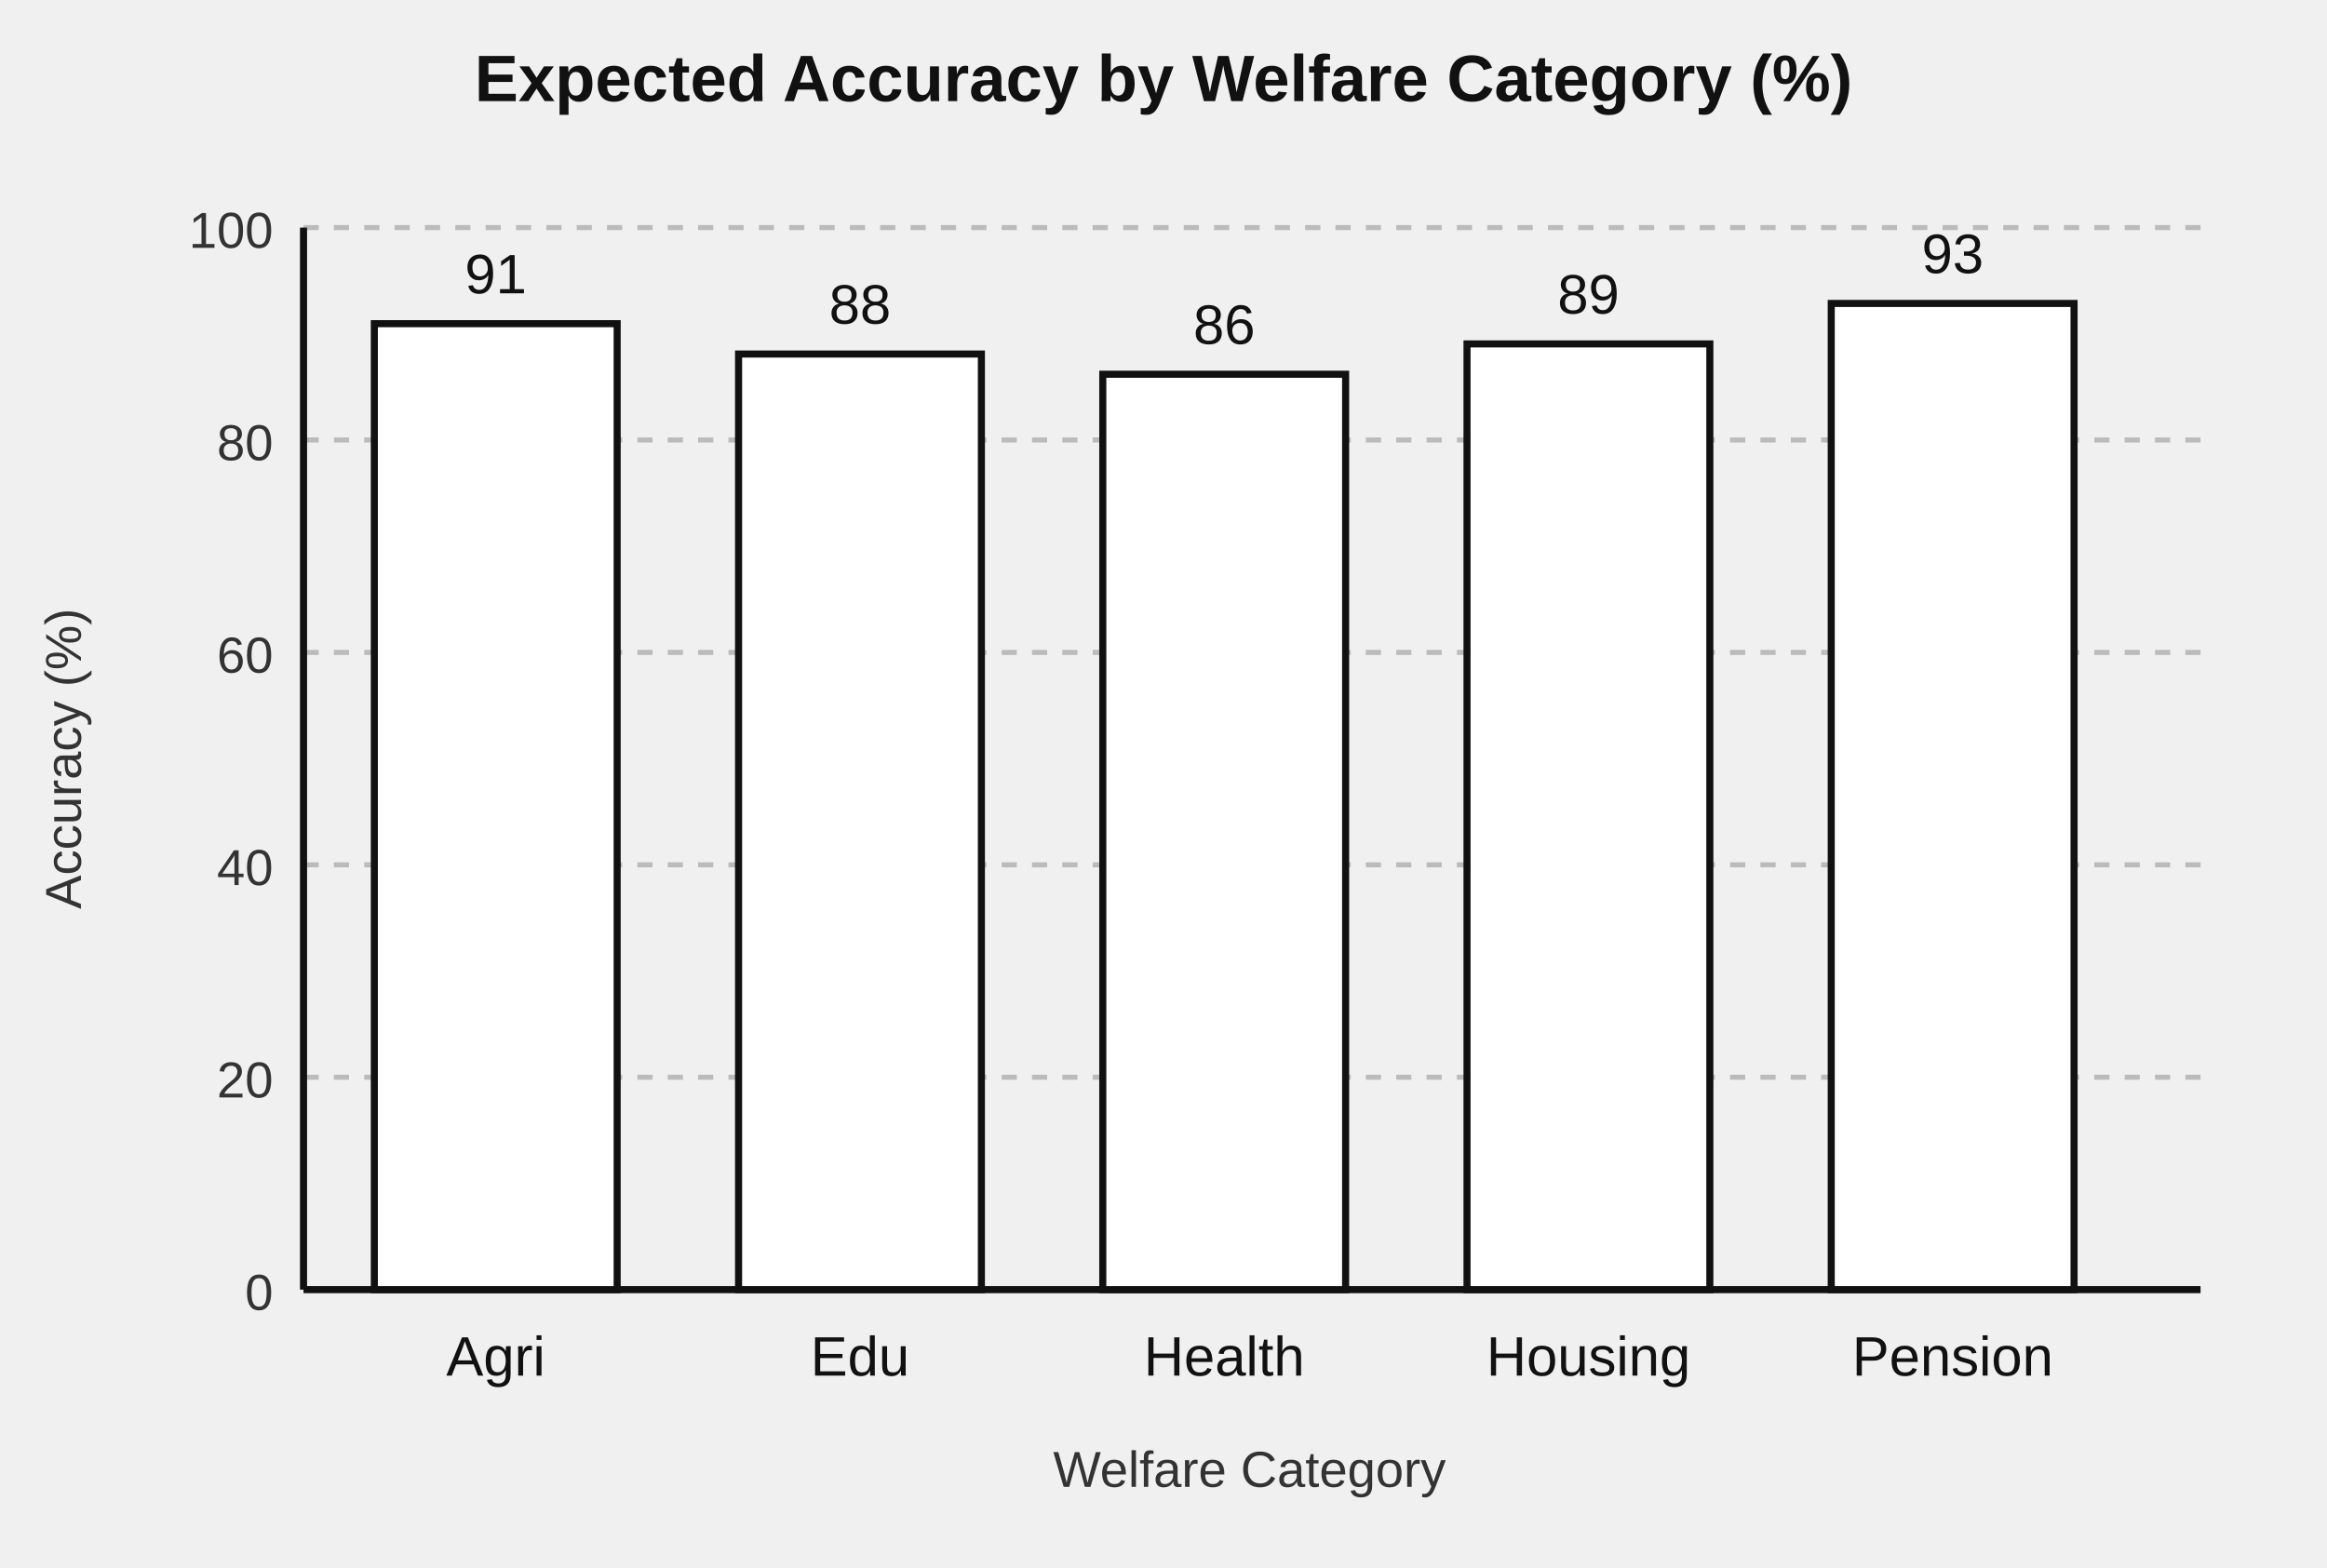
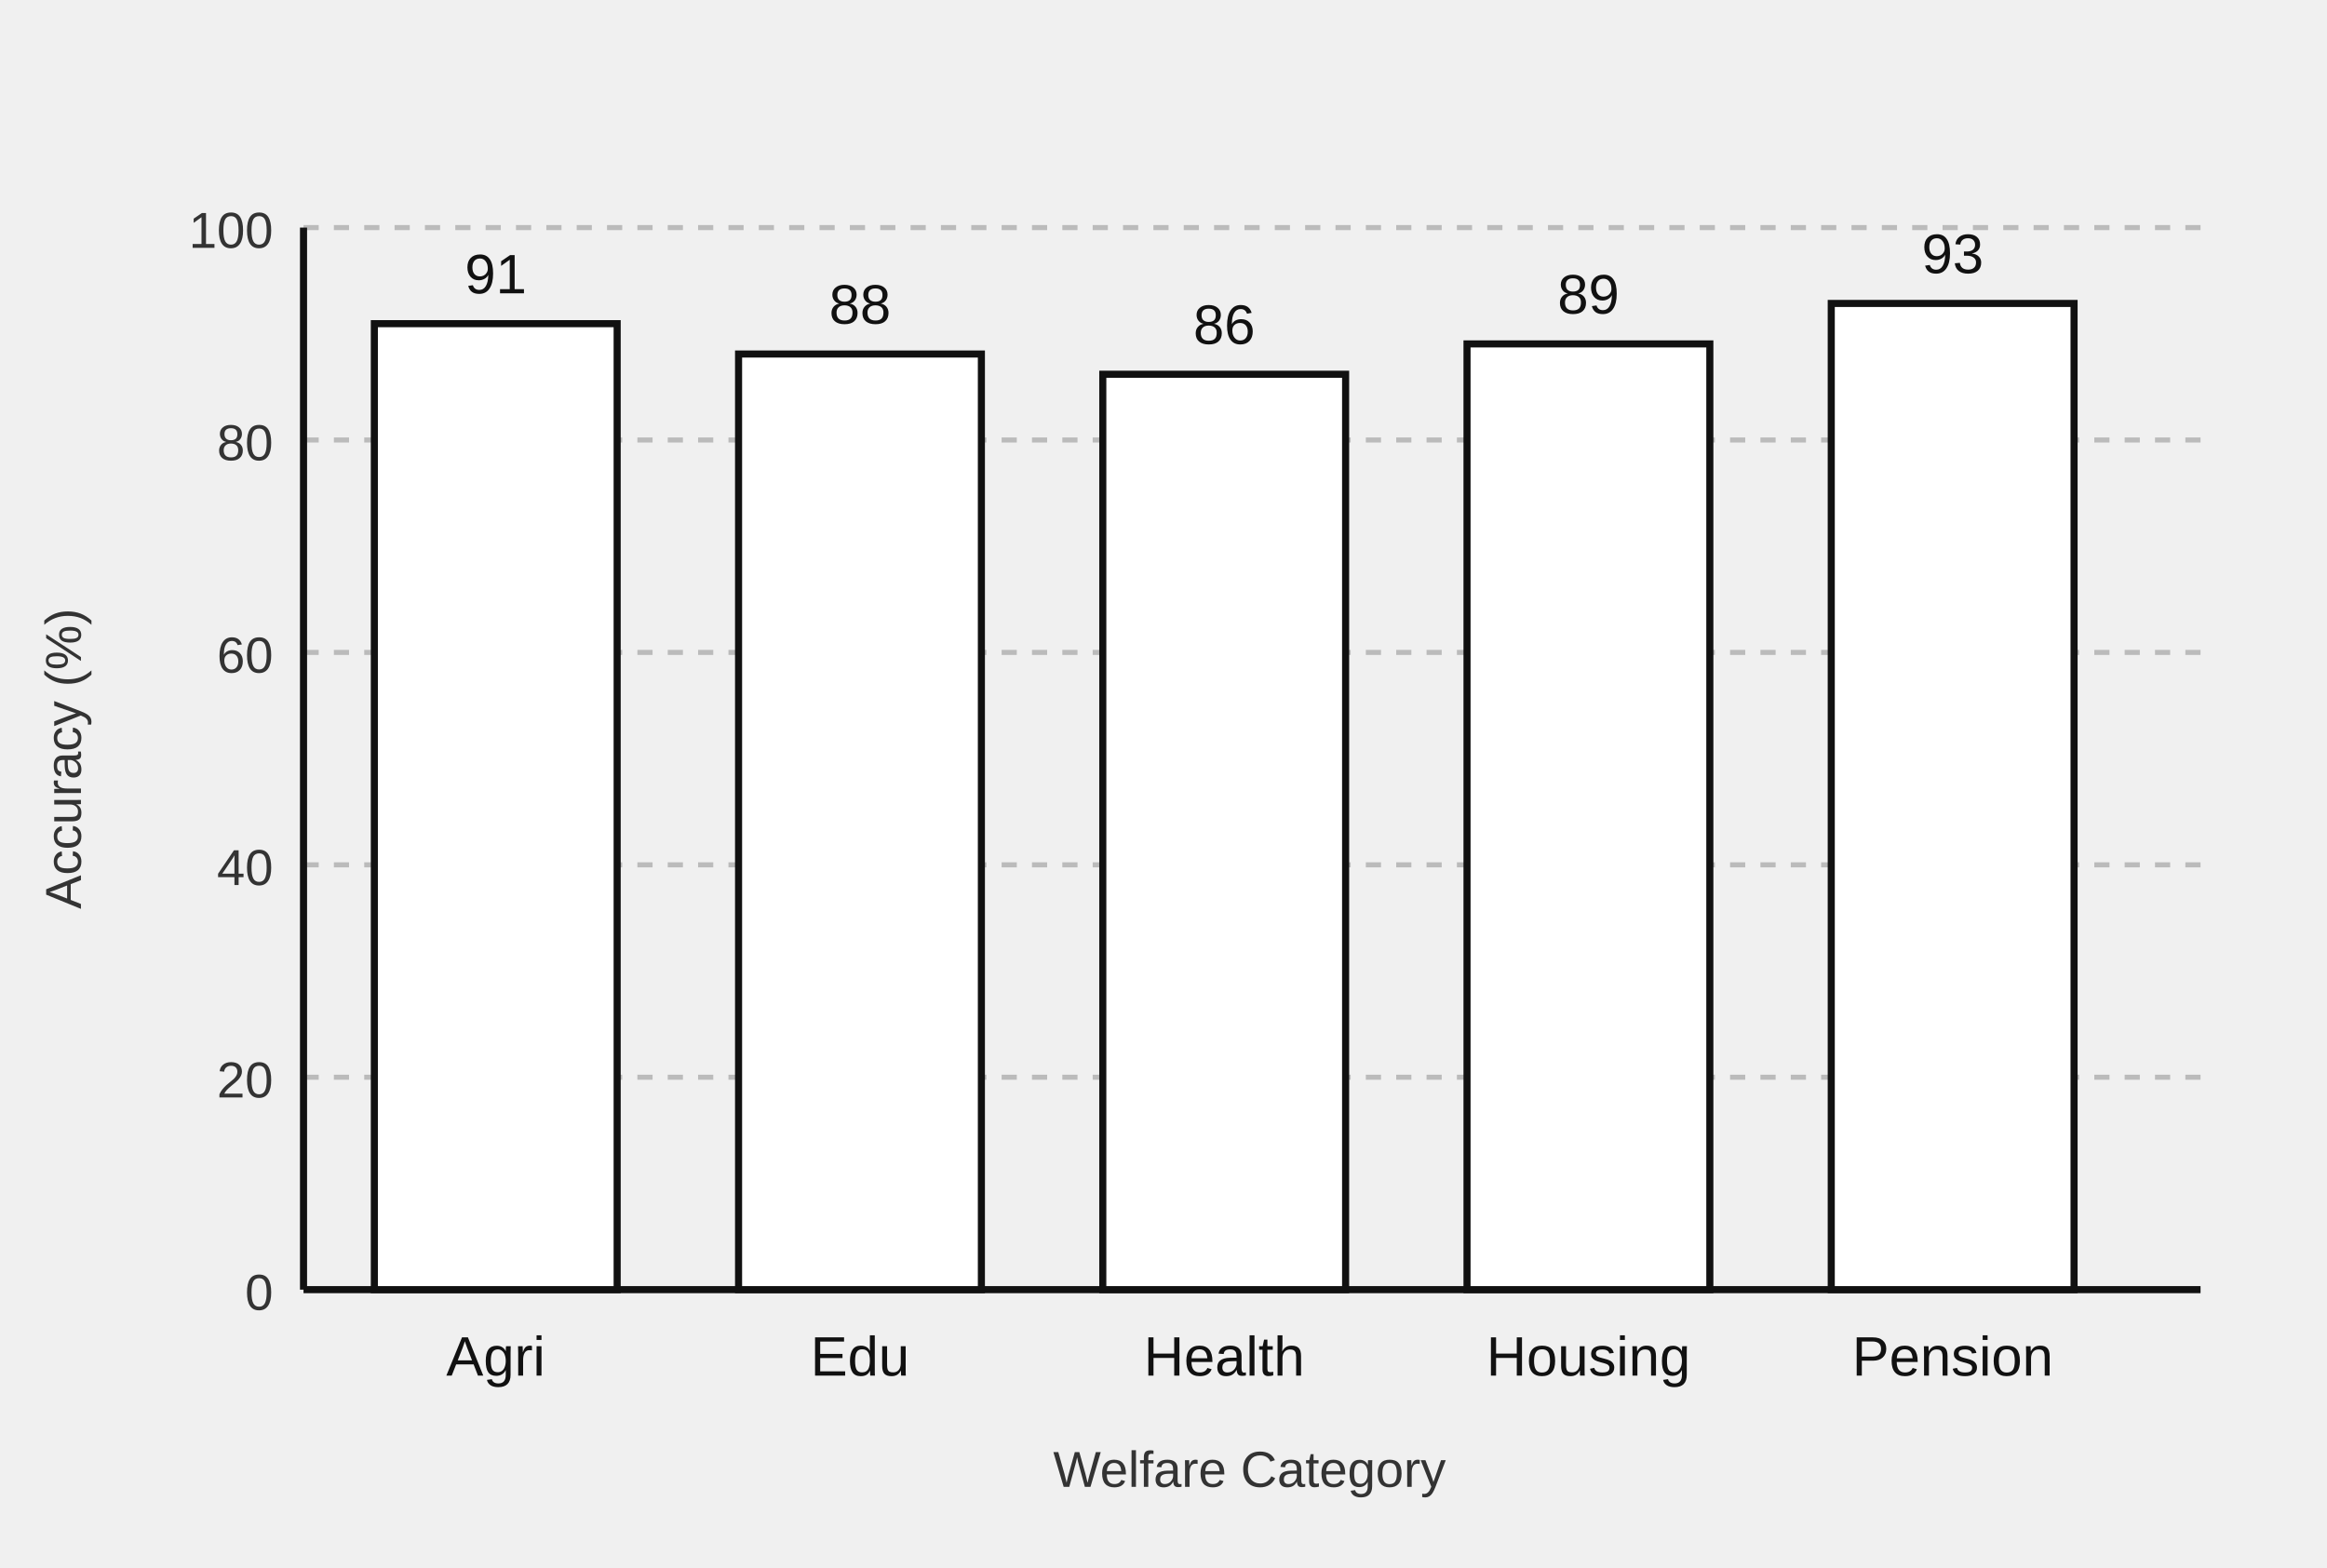
<svg xmlns="http://www.w3.org/2000/svg" width="460" height="310" viewBox="0 0 460 310" font-family="'Segoe UI',Arial,sans-serif">
  <defs>
    <pattern id="h1" patternUnits="userSpaceOnUse" width="7" height="7" patternTransform="rotate(45)">
      <line x1="0" y1="0" x2="0" y2="7" stroke="#111" stroke-width="1.4" />
    </pattern>
    <pattern id="h2" patternUnits="userSpaceOnUse" width="7" height="7">
      <line x1="0" y1="0" x2="0" y2="7" stroke="#111" stroke-width="1.4" />
    </pattern>
    <pattern id="h3" patternUnits="userSpaceOnUse" width="8" height="8" patternTransform="rotate(45)">
      <line x1="0" y1="0" x2="0" y2="8" stroke="#111" stroke-width="1" />
      <line x1="0" y1="0" x2="8" y2="0" stroke="#111" stroke-width="1" />
    </pattern>
  </defs>
  <style>
    .ax{stroke:#111;stroke-width:1.4}.gl{stroke:#bbb;stroke-width:1;stroke-dasharray:3 3}
    .lbl{font-size:11px;fill:#111}.ttl{font-size:13px;font-weight:700;fill:#111}
    .yl{font-size:10px;fill:#333}.bar{stroke:#111;stroke-width:1.4;fill:#fff}
  </style>
-   <text x="230" y="20" text-anchor="middle" class="ttl">Expected Accuracy by Welfare Category (%)</text>
  <g>
    <line class="gl" x1="60" y1="255" x2="435" y2="255" />
    <line class="gl" x1="60" y1="213" x2="435" y2="213" />
    <text class="yl" x="54" y="217" text-anchor="end">20</text>
    <line class="gl" x1="60" y1="171" x2="435" y2="171" />
    <text class="yl" x="54" y="175" text-anchor="end">40</text>
    <line class="gl" x1="60" y1="129" x2="435" y2="129" />
    <text class="yl" x="54" y="133" text-anchor="end">60</text>
    <line class="gl" x1="60" y1="87" x2="435" y2="87" />
    <text class="yl" x="54" y="91" text-anchor="end">80</text>
    <line class="gl" x1="60" y1="45" x2="435" y2="45" />
    <text class="yl" x="54" y="49" text-anchor="end">100</text>
    <text class="yl" x="54" y="259" text-anchor="end">0</text>
    <line class="ax" x1="60" y1="45" x2="60" y2="255" />
    <line class="ax" x1="60" y1="255" x2="435" y2="255" />
  </g>
  <rect class="bar" x="74" y="64" width="48" height="191" fill="url(#h1)" />
  <text class="lbl" x="98" y="58" text-anchor="middle">91</text>
  <text class="lbl" x="98" y="272" text-anchor="middle">Agri</text>
  <rect class="bar" x="146" y="70" width="48" height="185" fill="url(#h2)" />
  <text class="lbl" x="170" y="64" text-anchor="middle">88</text>
  <text class="lbl" x="170" y="272" text-anchor="middle">Edu</text>
  <rect class="bar" x="218" y="74" width="48" height="181" fill="url(#h3)" />
  <text class="lbl" x="242" y="68" text-anchor="middle">86</text>
  <text class="lbl" x="242" y="272" text-anchor="middle">Health</text>
  <rect class="bar" x="290" y="68" width="48" height="187" fill="url(#h1)" />
  <text class="lbl" x="314" y="62" text-anchor="middle">89</text>
  <text class="lbl" x="314" y="272" text-anchor="middle">Housing</text>
  <rect class="bar" x="362" y="60" width="48" height="195" fill="url(#h2)" />
  <text class="lbl" x="386" y="54" text-anchor="middle">93</text>
  <text class="lbl" x="386" y="272" text-anchor="middle">Pension</text>
  <text x="16" y="150" transform="rotate(-90 16,150)" text-anchor="middle" class="yl">Accuracy (%)</text>
  <text x="247" y="294" text-anchor="middle" class="yl">Welfare Category</text>
</svg>
